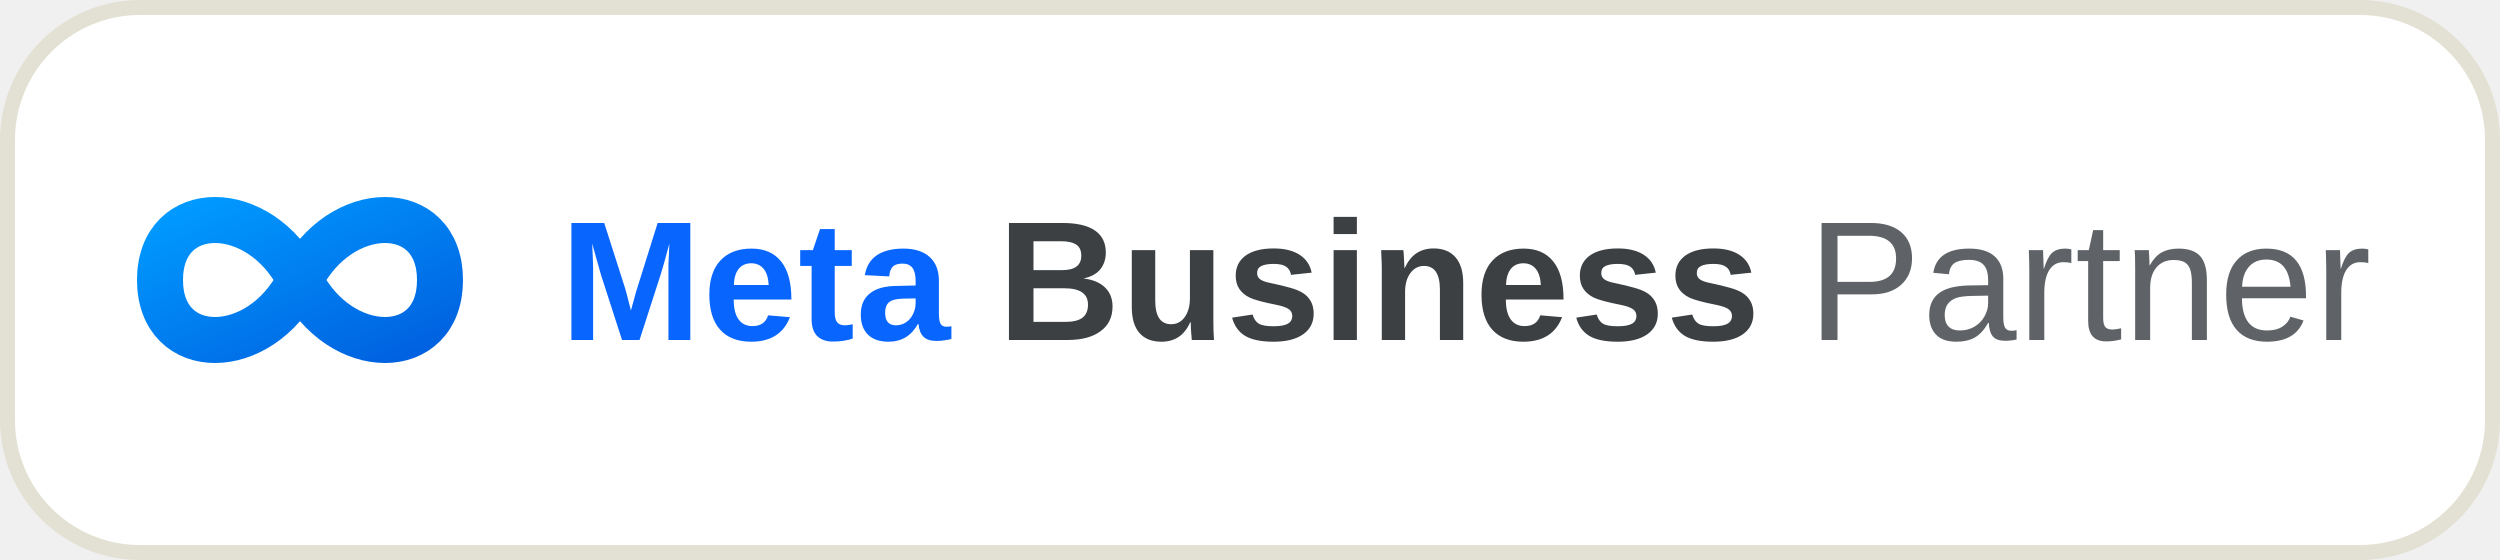
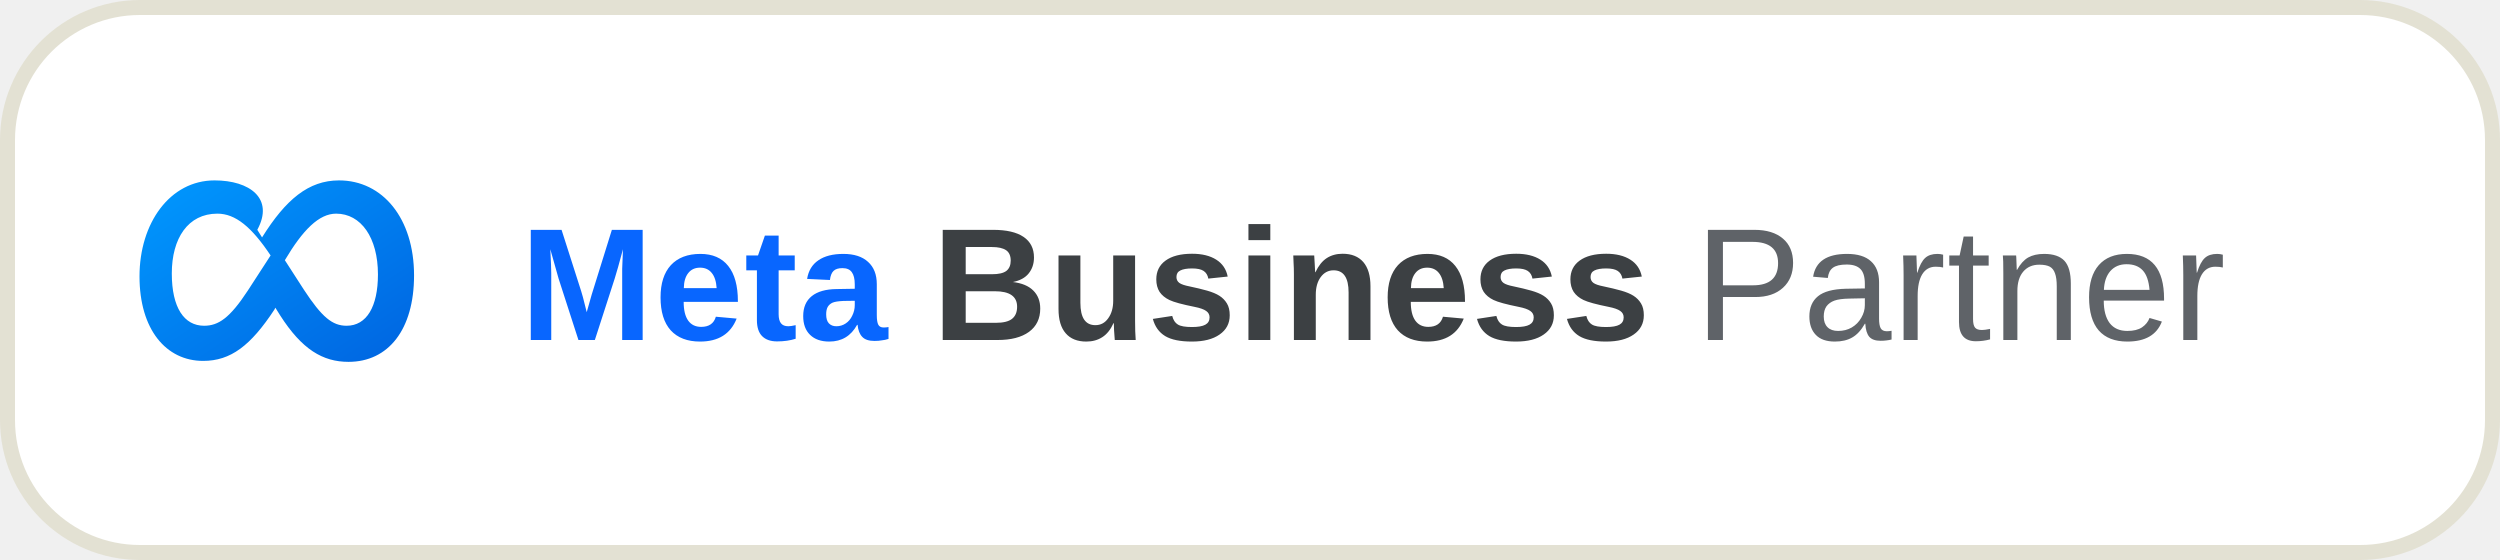
<svg xmlns="http://www.w3.org/2000/svg" viewBox="0 0 250 56" width="250" height="56" role="img" aria-label="Meta Business Partner">
  <defs>
    <linearGradient id="metaGrad" x1="0" y1="0" x2="1" y2="1">
      <stop offset="0" stop-color="#0099FF" />
-       <stop offset="1" stop-color="#0062E0" />
+       <stop offset="1" stop-color="#0064E0" />
    </linearGradient>
  </defs>
  <rect x="0.75" y="0.75" width="248.5" height="54.5" rx="13.25" fill="#ffffff" stroke="#e3e1d3" stroke-width="1.5" />
-   <g transform="translate(12 14)" fill="none" stroke="url(#metaGrad)" stroke-width="4.6" stroke-linecap="round" stroke-linejoin="round">
-     <path d="M4 14C4 6 14 6 18 14C22 22 32 22 32 14C32 6 22 6 18 14C14 22 4 22 4 14Z" />
+   <g transform="translate(13 15) scale(0.95)">
+     <path fill="url(#metaGrad)" d="M8.9 3.2C4.2 3.2 1 7.7 1 13.3c0 5.6 2.8 8.9 6.7 8.9 2.9 0 5-1.6 7.5-5.4l.1-.2c.2.3.3.5.5.8 2.3 3.6 4.5 4.9 7.2 4.9 4.2 0 6.9-3.4 6.9-9.1 0-6-3.3-10-7.9-10-3.2 0-5.6 2-8.1 6l-.5-.8C15.2 5.1 12.6 3.2 8.9 3.2Zm.3 3.5c1.9 0 3.6 1.4 5.6 4.4l-2.4 3.7c-1.9 2.9-3.1 3.7-4.6 3.7-2.1 0-3.4-1.9-3.4-5.5 0-3.7 1.7-6.3 4.8-6.3Zm12.5 0c2.6 0 4.4 2.5 4.4 6.4 0 3.4-1.2 5.4-3.3 5.4-1.5 0-2.6-.9-4.5-3.8l-2-3.1c1.9-3.2 3.6-4.9 5.4-4.9Z" />
  </g>
-   <text x="56" y="34" font-family="'Helvetica Neue',Arial,sans-serif" font-size="17" font-weight="600" letter-spacing="0.1">
+   <text x="52" y="34" font-family="'Helvetica Neue',Arial,sans-serif" font-size="16" font-weight="600" letter-spacing="0.1">
    <tspan fill="#0866FF">Meta</tspan>
    <tspan fill="#3c4043">Business</tspan>
    <tspan fill="#5f6368" font-weight="500">Partner</tspan>
  </text>
</svg>
